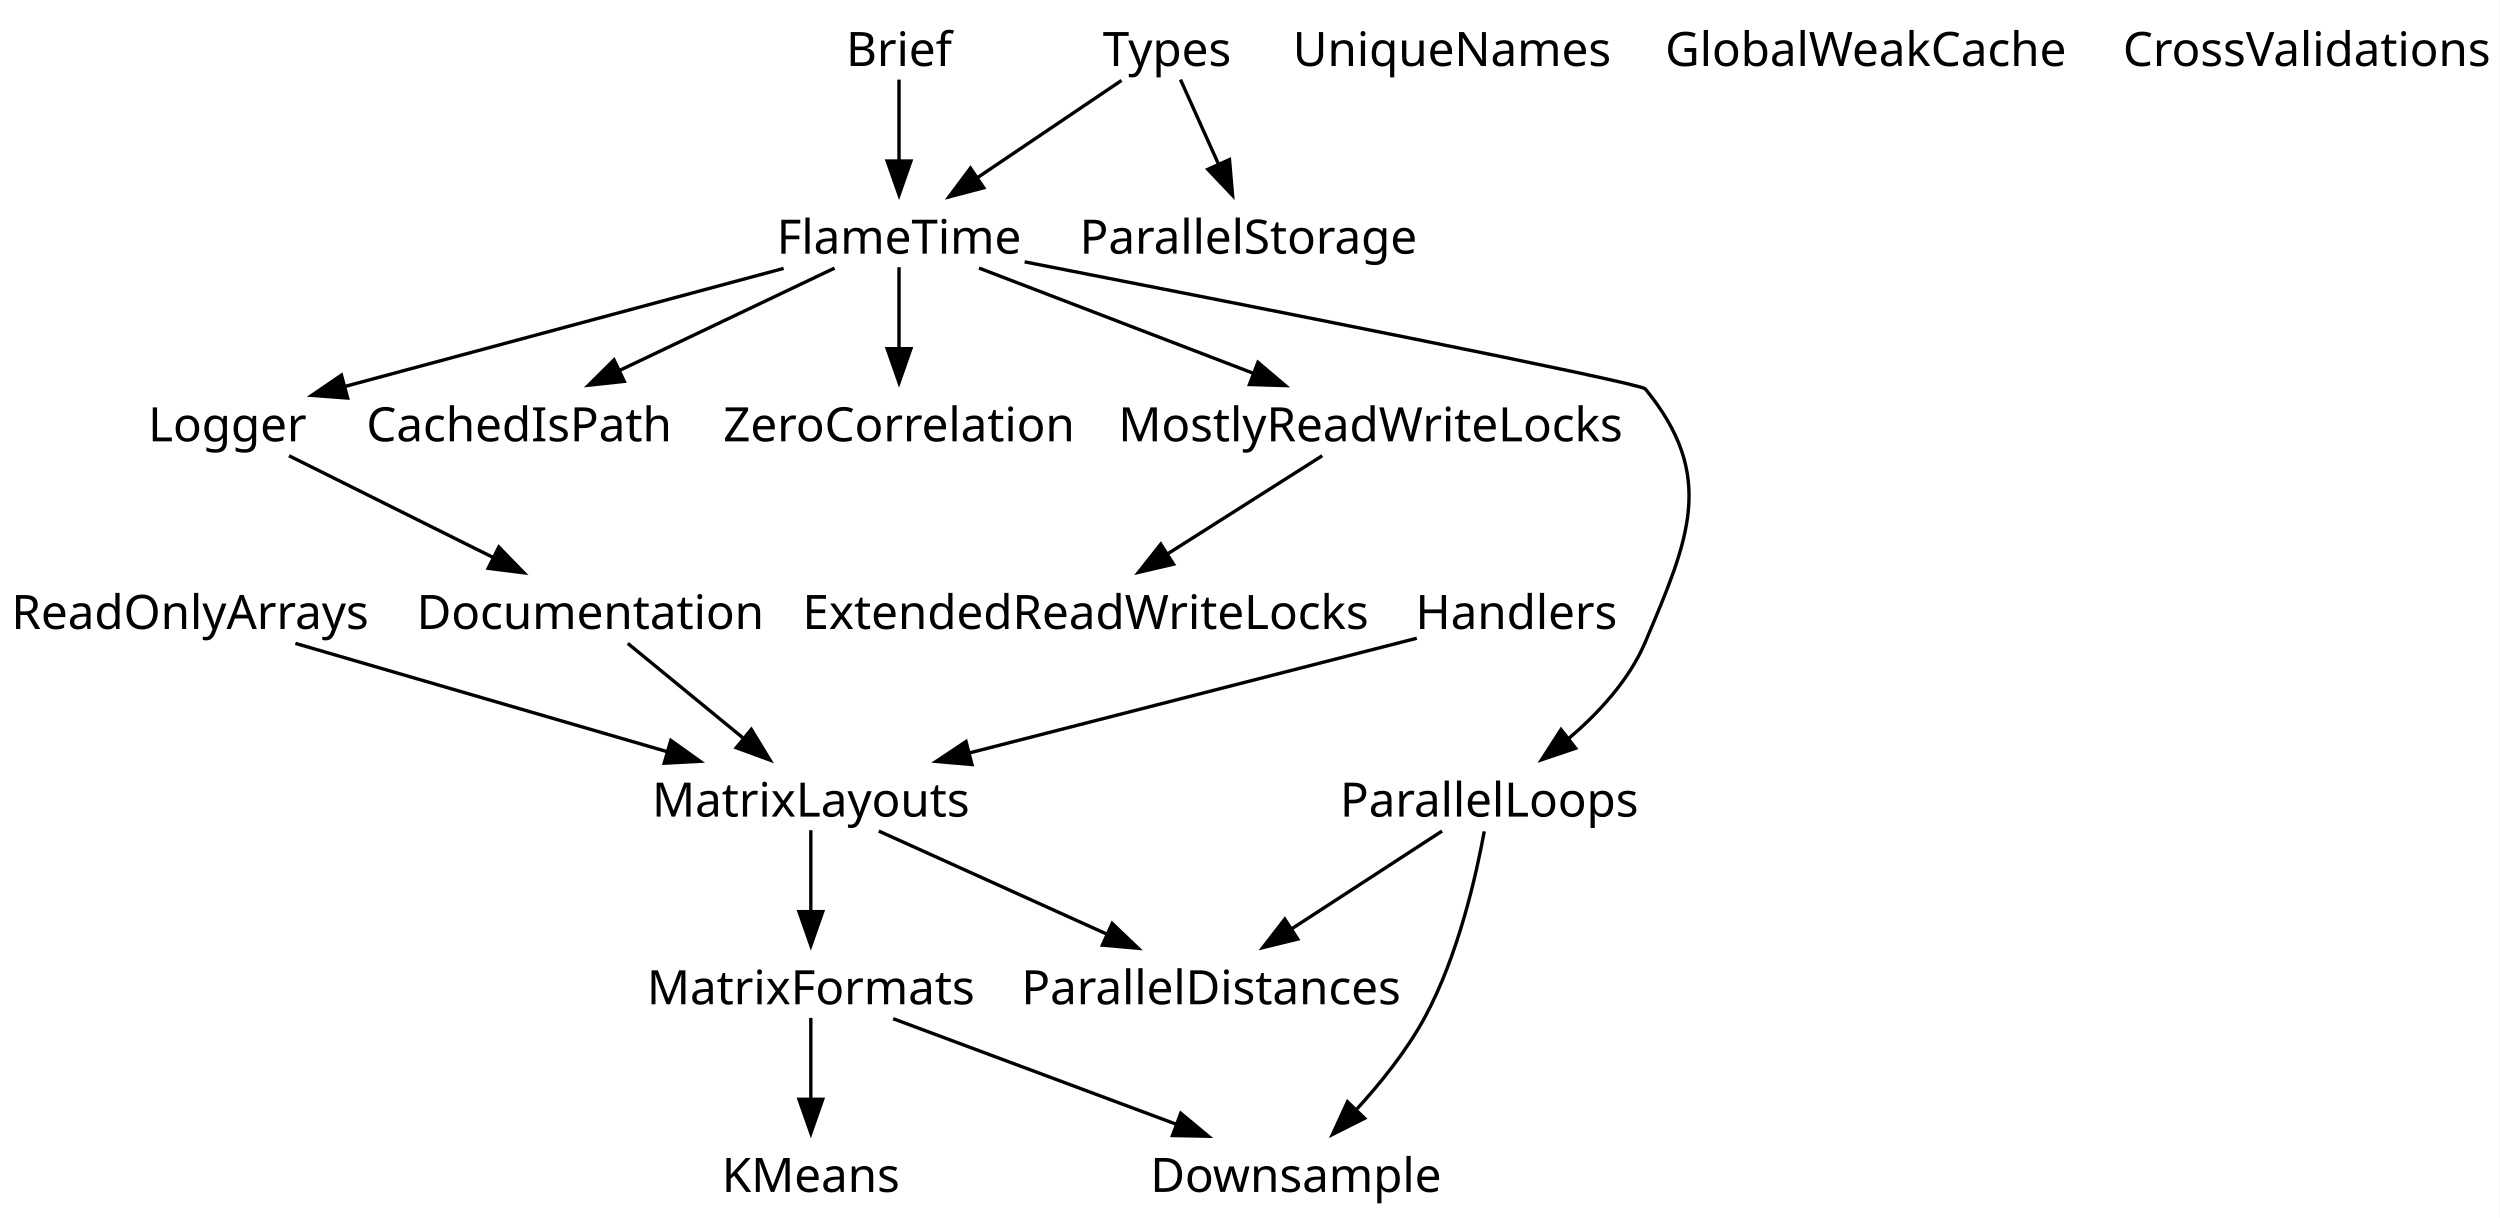
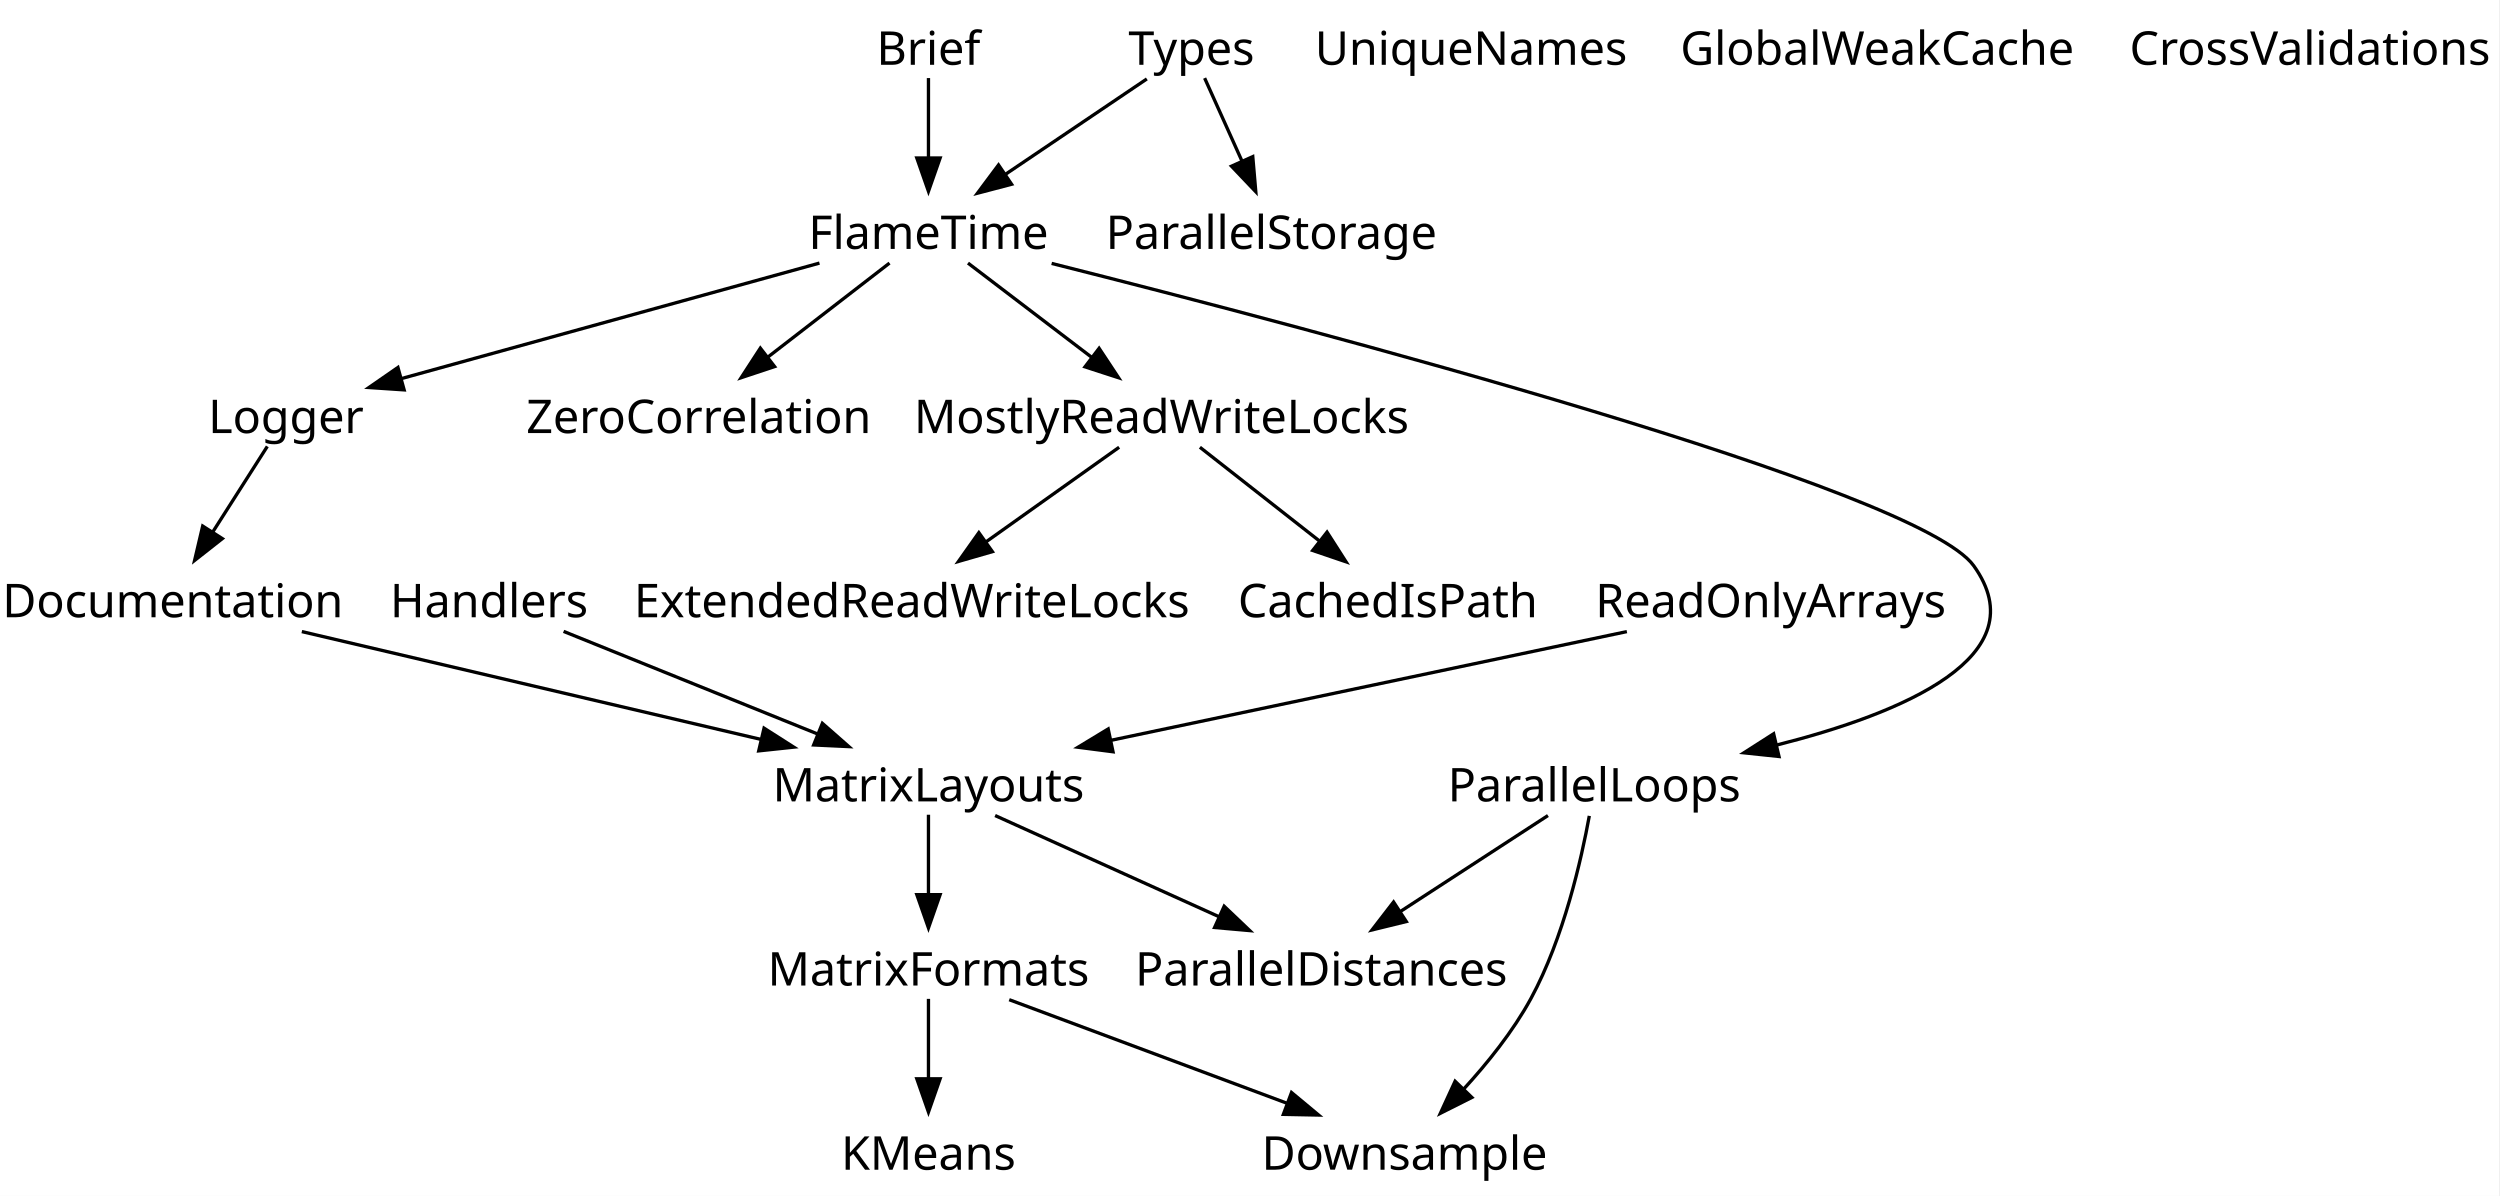
- <svg xmlns="http://www.w3.org/2000/svg" xmlns:xlink="http://www.w3.org/1999/xlink" width="737pt" height="359pt" viewBox="0.00 0.00 737.00 359.00">
+ <svg xmlns="http://www.w3.org/2000/svg" xmlns:xlink="http://www.w3.org/1999/xlink" width="751pt" height="359pt" viewBox="0.00 0.00 751.00 359.00">
  <g id="graph0" class="graph" transform="scale(1 1) rotate(0) translate(4 355.24)">
-     <polygon fill="white" stroke="none" points="-4,4 -4,-355.24 732.82,-355.24 732.82,4 -4,4" />
+     <polygon fill="white" stroke="none" points="-4,4 -4,-355.24 746.69,-355.24 746.69,4 -4,4" />
    <g id="node1" class="node">
      <g id="a_node1">
        <a xlink:href="../extended_read_write_locks.html" xlink:title="ExtendedReadWriteLocks" target="_top">
-           <polygon fill="none" stroke="white" points="396.19,-185.28 235.87,-185.28 235.87,-165.96 396.19,-165.96 396.19,-185.28" />
-           <text xml:space="preserve" text-anchor="middle" x="316.03" y="-169.82" font-family="Sans-Serif" font-size="14.00">ExtendedReadWriteLocks</text>
+           <polygon fill="none" stroke="white" points="350.07,-185.28 189.75,-185.28 189.75,-165.96 350.07,-165.96 350.07,-185.28" />
+           <text xml:space="preserve" text-anchor="middle" x="269.91" y="-169.82" font-family="Sans-Serif" font-size="14.00">ExtendedReadWriteLocks</text>
        </a>
      </g>
    </g>
    <g id="node2" class="node">
      <g id="a_node2">
        <a xlink:href="../mostly_read_write_locks.html" xlink:title="MostlyReadWriteLocks" target="_top">
-           <polygon fill="none" stroke="white" points="471.57,-240.6 328.5,-240.6 328.5,-221.28 471.57,-221.28 471.57,-240.6" />
-           <text xml:space="preserve" text-anchor="middle" x="400.03" y="-225.14" font-family="Sans-Serif" font-size="14.00">MostlyReadWriteLocks</text>
+           <polygon fill="none" stroke="white" points="416.44,-240.6 273.38,-240.6 273.38,-221.28 416.44,-221.28 416.44,-240.6" />
+           <text xml:space="preserve" text-anchor="middle" x="344.91" y="-225.14" font-family="Sans-Serif" font-size="14.00">MostlyReadWriteLocks</text>
        </a>
      </g>
    </g>
    <g id="edge1" class="edge">
-       <path fill="none" stroke="black" d="M385.79,-220.89C373.24,-212.93 354.7,-201.16 339.89,-191.76" />
-       <polygon fill="black" stroke="black" points="341.95,-188.92 331.63,-186.52 338.2,-194.83 341.95,-188.92" />
+       <path fill="none" stroke="black" d="M332.19,-220.89C321.2,-213.08 305.07,-201.61 291.98,-192.31" />
+       <polygon fill="black" stroke="black" points="294.11,-189.53 283.93,-186.59 290.05,-195.23 294.11,-189.53" />
+     </g>
+     <g id="node4" class="node">
+       <g id="a_node4">
+         <a xlink:href="../cached_ispath.html" xlink:title="CachedIsPath" target="_top">
+           <polygon fill="none" stroke="white" points="457.44,-185.28 368.38,-185.28 368.38,-165.96 457.44,-165.96 457.44,-185.28" />
+           <text xml:space="preserve" text-anchor="middle" x="412.91" y="-169.82" font-family="Sans-Serif" font-size="14.00">CachedIsPath</text>
+         </a>
+       </g>
+     </g>
+     <g id="edge3" class="edge">
+       <path fill="none" stroke="black" d="M356.45,-220.89C366.37,-213.11 380.92,-201.7 392.77,-192.41" />
+       <polygon fill="black" stroke="black" points="394.64,-195.39 400.35,-186.47 390.33,-189.88 394.64,-195.39" />
    </g>
    <g id="node3" class="node">
      <g id="a_node3">
        <a xlink:href="../flame_time.html" xlink:title="FlameTime" target="_top">
-           <polygon fill="none" stroke="white" points="297.69,-295.92 224.37,-295.92 224.37,-276.6 297.69,-276.6 297.69,-295.92" />
-           <text xml:space="preserve" text-anchor="middle" x="261.03" y="-280.46" font-family="Sans-Serif" font-size="14.00">FlameTime</text>
+           <polygon fill="none" stroke="white" points="311.57,-295.92 238.25,-295.92 238.25,-276.6 311.57,-276.6 311.57,-295.92" />
+           <text xml:space="preserve" text-anchor="middle" x="274.91" y="-280.46" font-family="Sans-Serif" font-size="14.00">FlameTime</text>
        </a>
      </g>
    </g>
    <g id="edge2" class="edge">
-       <path fill="none" stroke="black" d="M284.61,-276.21C306.88,-267.67 340.53,-254.77 365.76,-245.09" />
-       <polygon fill="black" stroke="black" points="366.84,-248.42 374.93,-241.57 364.34,-241.89 366.84,-248.42" />
-     </g>
-     <g id="node4" class="node">
-       <g id="a_node4">
-         <a xlink:href="../cached_ispath.html" xlink:title="CachedIsPath" target="_top">
-           <polygon fill="none" stroke="white" points="193.57,-240.6 104.5,-240.6 104.5,-221.28 193.57,-221.28 193.57,-240.6" />
-           <text xml:space="preserve" text-anchor="middle" x="149.03" y="-225.14" font-family="Sans-Serif" font-size="14.00">CachedIsPath</text>
-         </a>
-       </g>
-     </g>
-     <g id="edge3" class="edge">
-       <path fill="none" stroke="black" d="M242.04,-276.21C224.58,-267.9 198.44,-255.46 178.31,-245.88" />
-       <polygon fill="black" stroke="black" points="180.03,-242.82 169.49,-241.68 177.02,-249.14 180.03,-242.82" />
+       <path fill="none" stroke="black" d="M286.78,-276.21C297,-268.43 311.98,-257.02 324.17,-247.73" />
+       <polygon fill="black" stroke="black" points="326.17,-250.61 332.01,-241.77 321.93,-245.04 326.17,-250.61" />
    </g>
    <g id="node7" class="node">
      <g id="a_node7">
        <a xlink:href="../zero_correlation.html" xlink:title="ZeroCorrelation" target="_top">
-           <polygon fill="none" stroke="white" points="310.07,-240.6 212,-240.6 212,-221.28 310.07,-221.28 310.07,-240.6" />
-           <text xml:space="preserve" text-anchor="middle" x="261.03" y="-225.14" font-family="Sans-Serif" font-size="14.00">ZeroCorrelation</text>
+           <polygon fill="none" stroke="white" points="254.94,-240.6 156.87,-240.6 156.87,-221.28 254.94,-221.28 254.94,-240.6" />
+           <text xml:space="preserve" text-anchor="middle" x="205.91" y="-225.14" font-family="Sans-Serif" font-size="14.00">ZeroCorrelation</text>
        </a>
      </g>
    </g>
    <g id="edge4" class="edge">
-       <path fill="none" stroke="black" d="M261.03,-276.46C261.03,-269.86 261.03,-260.56 261.03,-252.17" />
-       <polygon fill="black" stroke="black" points="264.54,-252.45 261.04,-242.45 257.54,-252.45 264.54,-252.45" />
+       <path fill="none" stroke="black" d="M263.21,-276.21C253.13,-268.43 238.37,-257.02 226.35,-247.73" />
+       <polygon fill="black" stroke="black" points="228.69,-245.12 218.64,-241.78 224.41,-250.66 228.69,-245.12" />
    </g>
    <g id="node14" class="node">
      <g id="a_node14">
        <a xlink:href="../parallel_loops.html" xlink:title="ParallelLoops" target="_top">
-           <polygon fill="none" stroke="white" points="478.07,-129.96 392,-129.96 392,-110.64 478.07,-110.64 478.07,-129.96" />
-           <text xml:space="preserve" text-anchor="middle" x="435.03" y="-114.5" font-family="Sans-Serif" font-size="14.00">ParallelLoops</text>
+           <polygon fill="none" stroke="white" points="517.94,-129.96 431.88,-129.96 431.88,-110.64 517.94,-110.64 517.94,-129.96" />
+           <text xml:space="preserve" text-anchor="middle" x="474.91" y="-114.5" font-family="Sans-Serif" font-size="14.00">ParallelLoops</text>
        </a>
      </g>
    </g>
    <g id="edge7" class="edge">
-       <path fill="none" stroke="black" d="M298.06,-278.05C360.36,-265.88 479.58,-242.38 481.03,-240.6 502.03,-214.92 493.96,-196.51 481.03,-165.96 476.27,-154.7 467.13,-144.88 458.24,-137.34" />
-       <polygon fill="black" stroke="black" points="460.49,-134.66 450.46,-131.27 456.19,-140.18 460.49,-134.66" />
+       <path fill="none" stroke="black" d="M311.91,-276.11C391.33,-256.12 572.31,-208.44 588.91,-185.28 608.4,-158.08 567.62,-140.99 529.54,-131.38" />
+       <polygon fill="black" stroke="black" points="530.41,-127.99 519.87,-129.1 528.8,-134.81 530.41,-127.99" />
    </g>
    <g id="node17" class="node">
      <g id="a_node17">
        <a xlink:href="../logger.html" xlink:title="Logger" target="_top">
-           <polygon fill="none" stroke="white" points="86.19,-240.6 39.88,-240.6 39.88,-221.28 86.19,-221.28 86.19,-240.6" />
-           <text xml:space="preserve" text-anchor="middle" x="63.03" y="-225.14" font-family="Sans-Serif" font-size="14.00">Logger</text>
+           <polygon fill="none" stroke="white" points="105.07,-240.6 58.75,-240.6 58.75,-221.28 105.07,-221.28 105.07,-240.6" />
+           <text xml:space="preserve" text-anchor="middle" x="81.91" y="-225.14" font-family="Sans-Serif" font-size="14.00">Logger</text>
        </a>
      </g>
    </g>
    <g id="edge11" class="edge">
-       <path fill="none" stroke="black" d="M227.01,-276.12C195.75,-267.72 147.83,-254.84 97.55,-241.28" />
-       <polygon fill="black" stroke="black" points="98.48,-237.9 87.91,-238.68 96.66,-244.66 98.48,-237.9" />
+       <path fill="none" stroke="black" d="M242.17,-276.21C207.14,-266.54 151.81,-251.25 116.2,-241.41" />
+       <polygon fill="black" stroke="black" points="117.4,-238.12 106.83,-238.83 115.54,-244.86 117.4,-238.12" />
    </g>
    <g id="node5" class="node">
      <g id="a_node5">
        <a xlink:href="../read_only_arrays.html" xlink:title="ReadOnlyArrays" target="_top">
-           <polygon fill="none" stroke="white" points="104.07,-185.28 0,-185.28 0,-165.96 104.07,-165.96 104.07,-185.28" />
-           <text xml:space="preserve" text-anchor="middle" x="52.03" y="-169.82" font-family="Sans-Serif" font-size="14.00">ReadOnlyArrays</text>
+           <polygon fill="none" stroke="white" points="579.94,-185.28 475.88,-185.28 475.88,-165.96 579.94,-165.96 579.94,-185.28" />
+           <text xml:space="preserve" text-anchor="middle" x="527.91" y="-169.82" font-family="Sans-Serif" font-size="14.00">ReadOnlyArrays</text>
        </a>
      </g>
    </g>
    <g id="node12" class="node">
      <g id="a_node12">
        <a xlink:href="../matrix_layouts.html" xlink:title="MatrixLayouts" target="_top">
-           <polygon fill="none" stroke="white" points="279.57,-129.96 190.5,-129.96 190.5,-110.64 279.57,-110.64 279.57,-129.96" />
-           <text xml:space="preserve" text-anchor="middle" x="235.03" y="-114.5" font-family="Sans-Serif" font-size="14.00">MatrixLayouts</text>
+           <polygon fill="none" stroke="white" points="319.44,-129.96 230.37,-129.96 230.37,-110.64 319.44,-110.64 319.44,-129.96" />
+           <text xml:space="preserve" text-anchor="middle" x="274.91" y="-114.5" font-family="Sans-Serif" font-size="14.00">MatrixLayouts</text>
        </a>
      </g>
    </g>
    <g id="edge15" class="edge">
-       <path fill="none" stroke="black" d="M83.08,-165.57C113.31,-156.77 159.49,-143.31 193,-133.55" />
-       <polygon fill="black" stroke="black" points="193.76,-136.97 202.39,-130.81 191.81,-130.25 193.76,-136.97" />
+       <path fill="none" stroke="black" d="M484.71,-165.51C441.81,-156.47 375.91,-142.59 329.44,-132.79" />
+       <polygon fill="black" stroke="black" points="330.35,-129.41 319.84,-130.77 328.9,-136.26 330.35,-129.41" />
    </g>
    <g id="node6" class="node">
      <g id="a_node6">
        <a xlink:href="../unique_names.html" xlink:title="UniqueNames" target="_top">
-           <polygon fill="none" stroke="white" points="469.32,-351.24 378.75,-351.24 378.75,-331.92 469.32,-331.92 469.32,-351.24" />
-           <text xml:space="preserve" text-anchor="middle" x="424.03" y="-335.78" font-family="Sans-Serif" font-size="14.00">UniqueNames</text>
+           <polygon fill="none" stroke="white" points="483.19,-351.24 392.62,-351.24 392.62,-331.92 483.19,-331.92 483.19,-351.24" />
+           <text xml:space="preserve" text-anchor="middle" x="437.91" y="-335.78" font-family="Sans-Serif" font-size="14.00">UniqueNames</text>
        </a>
      </g>
    </g>
    <g id="node8" class="node">
      <g id="a_node8">
        <a xlink:href="../global_weak_cache.html" xlink:title="GlobalWeakCache" target="_top">
-           <polygon fill="none" stroke="white" points="604.82,-351.24 487.25,-351.24 487.25,-331.92 604.82,-331.92 604.82,-351.24" />
-           <text xml:space="preserve" text-anchor="middle" x="546.03" y="-335.78" font-family="Sans-Serif" font-size="14.00">GlobalWeakCache</text>
+           <polygon fill="none" stroke="white" points="618.69,-351.24 501.12,-351.24 501.12,-331.92 618.69,-331.92 618.69,-351.24" />
+           <text xml:space="preserve" text-anchor="middle" x="559.91" y="-335.78" font-family="Sans-Serif" font-size="14.00">GlobalWeakCache</text>
        </a>
      </g>
    </g>
    <g id="node9" class="node">
      <g id="a_node9">
        <a xlink:href="../parallel_storage.html" xlink:title="ParallelStorage" target="_top">
-           <polygon fill="none" stroke="white" points="412.32,-295.92 315.75,-295.92 315.75,-276.6 412.32,-276.6 412.32,-295.92" />
-           <text xml:space="preserve" text-anchor="middle" x="364.03" y="-280.46" font-family="Sans-Serif" font-size="14.00">ParallelStorage</text>
+           <polygon fill="none" stroke="white" points="426.19,-295.92 329.62,-295.92 329.62,-276.6 426.19,-276.6 426.19,-295.92" />
+           <text xml:space="preserve" text-anchor="middle" x="377.91" y="-280.46" font-family="Sans-Serif" font-size="14.00">ParallelStorage</text>
        </a>
      </g>
    </g>
    <g id="node10" class="node">
      <g id="a_node10">
        <a xlink:href="../types.html" xlink:title="Types" target="_top">
-           <polygon fill="none" stroke="white" points="360.57,-351.24 319.5,-351.24 319.5,-331.92 360.57,-331.92 360.57,-351.24" />
-           <text xml:space="preserve" text-anchor="middle" x="340.03" y="-335.78" font-family="Sans-Serif" font-size="14.00">Types</text>
-         </a>
-       </g>
-     </g>
-     <g id="edge14" class="edge">
-       <path fill="none" stroke="black" d="M326.63,-331.53C314.94,-323.65 297.73,-312.03 283.87,-302.68" />
-       <polygon fill="black" stroke="black" points="286,-299.89 275.76,-297.2 282.09,-305.69 286,-299.89" />
+           <polygon fill="none" stroke="white" points="374.44,-351.24 333.37,-351.24 333.37,-331.92 374.44,-331.92 374.44,-351.24" />
+           <text xml:space="preserve" text-anchor="middle" x="353.91" y="-335.78" font-family="Sans-Serif" font-size="14.00">Types</text>
+         </a>
+       </g>
+     </g>
+     <g id="edge13" class="edge">
+       <path fill="none" stroke="black" d="M340.51,-331.53C328.82,-323.65 311.61,-312.03 297.75,-302.68" />
+       <polygon fill="black" stroke="black" points="299.88,-299.89 289.63,-297.2 295.96,-305.69 299.88,-299.89" />
    </g>
    <g id="edge5" class="edge">
-       <path fill="none" stroke="black" d="M344,-331.78C347.07,-324.95 351.45,-315.23 355.32,-306.61" />
-       <polygon fill="black" stroke="black" points="358.45,-308.19 359.36,-297.64 352.07,-305.32 358.45,-308.19" />
+       <path fill="none" stroke="black" d="M357.87,-331.78C360.95,-324.95 365.32,-315.23 369.2,-306.61" />
+       <polygon fill="black" stroke="black" points="372.33,-308.19 373.24,-297.64 365.94,-305.32 372.33,-308.19" />
    </g>
    <g id="node11" class="node">
      <g id="a_node11">
        <a xlink:href="../matrix_formats.html" xlink:title="MatrixFormats" target="_top">
-           <polygon fill="none" stroke="white" points="281.07,-74.64 189,-74.64 189,-55.32 281.07,-55.32 281.07,-74.64" />
-           <text xml:space="preserve" text-anchor="middle" x="235.03" y="-59.18" font-family="Sans-Serif" font-size="14.00">MatrixFormats</text>
+           <polygon fill="none" stroke="white" points="320.94,-74.64 228.87,-74.64 228.87,-55.32 320.94,-55.32 320.94,-74.64" />
+           <text xml:space="preserve" text-anchor="middle" x="274.91" y="-59.18" font-family="Sans-Serif" font-size="14.00">MatrixFormats</text>
        </a>
      </g>
    </g>
    <g id="node16" class="node">
      <g id="a_node16">
        <a xlink:href="../kmeans.html" xlink:title="KMeans" target="_top">
-           <polygon fill="none" stroke="white" points="262.32,-19.32 207.75,-19.32 207.75,0 262.32,0 262.32,-19.32" />
-           <text xml:space="preserve" text-anchor="middle" x="235.03" y="-3.86" font-family="Sans-Serif" font-size="14.00">KMeans</text>
+           <polygon fill="none" stroke="white" points="302.19,-19.32 247.62,-19.32 247.62,0 302.19,0 302.19,-19.32" />
+           <text xml:space="preserve" text-anchor="middle" x="274.91" y="-3.86" font-family="Sans-Serif" font-size="14.00">KMeans</text>
        </a>
      </g>
    </g>
    <g id="edge10" class="edge">
-       <path fill="none" stroke="black" d="M235.03,-55.18C235.03,-48.58 235.03,-39.28 235.03,-30.89" />
-       <polygon fill="black" stroke="black" points="238.54,-31.17 235.04,-21.17 231.54,-31.17 238.54,-31.17" />
+       <path fill="none" stroke="black" d="M274.91,-55.18C274.91,-48.58 274.91,-39.28 274.91,-30.89" />
+       <polygon fill="black" stroke="black" points="278.41,-31.17 274.91,-21.17 271.41,-31.17 278.41,-31.17" />
    </g>
    <g id="node21" class="node">
      <g id="a_node21">
        <a xlink:href="../downsample.html" xlink:title="Downsample" target="_top">
-           <polygon fill="none" stroke="white" points="419.57,-19.32 336.5,-19.32 336.5,0 419.57,0 419.57,-19.32" />
-           <text xml:space="preserve" text-anchor="middle" x="378.03" y="-3.86" font-family="Sans-Serif" font-size="14.00">Downsample</text>
-         </a>
-       </g>
-     </g>
-     <g id="edge19" class="edge">
-       <path fill="none" stroke="black" d="M259.29,-54.93C282.3,-46.36 317.13,-33.37 343.12,-23.68" />
-       <polygon fill="black" stroke="black" points="344.09,-27.05 352.24,-20.28 341.65,-20.49 344.09,-27.05" />
+           <polygon fill="none" stroke="white" points="459.44,-19.32 376.38,-19.32 376.38,0 459.44,0 459.44,-19.32" />
+           <text xml:space="preserve" text-anchor="middle" x="417.91" y="-3.86" font-family="Sans-Serif" font-size="14.00">Downsample</text>
+         </a>
+       </g>
+     </g>
+     <g id="edge18" class="edge">
+       <path fill="none" stroke="black" d="M299.17,-54.93C322.18,-46.36 357,-33.37 382.99,-23.68" />
+       <polygon fill="black" stroke="black" points="383.97,-27.05 392.11,-20.28 381.52,-20.49 383.97,-27.05" />
    </g>
    <g id="edge6" class="edge">
-       <path fill="none" stroke="black" d="M235.03,-110.5C235.03,-103.9 235.03,-94.6 235.03,-86.21" />
-       <polygon fill="black" stroke="black" points="238.54,-86.49 235.04,-76.49 231.54,-86.49 238.54,-86.49" />
+       <path fill="none" stroke="black" d="M274.91,-110.5C274.91,-103.9 274.91,-94.6 274.91,-86.21" />
+       <polygon fill="black" stroke="black" points="278.41,-86.49 274.91,-76.49 271.41,-86.49 278.41,-86.49" />
    </g>
    <g id="node15" class="node">
      <g id="a_node15">
        <a xlink:href="../parallel_distances.html" xlink:title="ParallelDistances" target="_top">
-           <polygon fill="none" stroke="white" points="407.32,-74.64 298.75,-74.64 298.75,-55.32 407.32,-55.32 407.32,-74.64" />
-           <text xml:space="preserve" text-anchor="middle" x="353.03" y="-59.18" font-family="Sans-Serif" font-size="14.00">ParallelDistances</text>
+           <polygon fill="none" stroke="white" points="447.19,-74.64 338.62,-74.64 338.62,-55.32 447.19,-55.32 447.19,-74.64" />
+           <text xml:space="preserve" text-anchor="middle" x="392.91" y="-59.18" font-family="Sans-Serif" font-size="14.00">ParallelDistances</text>
        </a>
      </g>
    </g>
    <g id="edge9" class="edge">
-       <path fill="none" stroke="black" d="M255.05,-110.25C273.53,-101.91 301.24,-89.38 322.48,-79.78" />
-       <polygon fill="black" stroke="black" points="323.87,-83 331.54,-75.69 320.99,-76.62 323.87,-83" />
+       <path fill="none" stroke="black" d="M294.93,-110.25C313.4,-101.91 341.12,-89.38 362.36,-79.78" />
+       <polygon fill="black" stroke="black" points="363.74,-83 371.42,-75.69 360.86,-76.62 363.74,-83" />
    </g>
    <g id="node13" class="node">
      <g id="a_node13">
        <a xlink:href="../cross_validations.html" xlink:title="CrossValidations" target="_top">
-           <polygon fill="none" stroke="white" points="728.82,-351.24 623.25,-351.24 623.25,-331.92 728.82,-331.92 728.82,-351.24" />
-           <text xml:space="preserve" text-anchor="middle" x="676.03" y="-335.78" font-family="Sans-Serif" font-size="14.00">CrossValidations</text>
+           <polygon fill="none" stroke="white" points="742.69,-351.24 637.12,-351.24 637.12,-331.92 742.69,-331.92 742.69,-351.24" />
+           <text xml:space="preserve" text-anchor="middle" x="689.91" y="-335.78" font-family="Sans-Serif" font-size="14.00">CrossValidations</text>
        </a>
      </g>
    </g>
    <g id="edge8" class="edge">
-       <path fill="none" stroke="black" d="M421.12,-110.25C408.87,-102.29 390.78,-90.52 376.32,-81.12" />
-       <polygon fill="black" stroke="black" points="378.57,-78.41 368.28,-75.89 374.76,-84.28 378.57,-78.41" />
-     </g>
-     <g id="edge18" class="edge">
-       <path fill="none" stroke="black" d="M433.56,-110.15C431.21,-97.3 425.87,-73.45 416.03,-55.32 410.66,-45.41 402.83,-35.73 395.67,-27.92" />
-       <polygon fill="black" stroke="black" points="398.28,-25.57 388.82,-20.81 393.24,-30.43 398.28,-25.57" />
+       <path fill="none" stroke="black" d="M461,-110.25C448.75,-102.29 430.66,-90.52 416.2,-81.12" />
+       <polygon fill="black" stroke="black" points="418.45,-78.41 408.16,-75.89 414.63,-84.28 418.45,-78.41" />
+     </g>
+     <g id="edge19" class="edge">
+       <path fill="none" stroke="black" d="M473.43,-110.15C471.09,-97.3 465.74,-73.45 455.91,-55.32 450.54,-45.41 442.71,-35.73 435.55,-27.92" />
+       <polygon fill="black" stroke="black" points="438.15,-25.57 428.69,-20.81 433.11,-30.43 438.15,-25.57" />
    </g>
    <g id="node20" class="node">
      <g id="a_node20">
        <a xlink:href="../documentation.html" xlink:title="Documentation" target="_top">
-           <polygon fill="none" stroke="white" points="217.94,-185.28 122.12,-185.28 122.12,-165.96 217.94,-165.96 217.94,-185.28" />
-           <text xml:space="preserve" text-anchor="middle" x="170.03" y="-169.82" font-family="Sans-Serif" font-size="14.00">Documentation</text>
+           <polygon fill="none" stroke="white" points="95.82,-185.28 0,-185.28 0,-165.96 95.82,-165.96 95.82,-185.28" />
+           <text xml:space="preserve" text-anchor="middle" x="47.91" y="-169.82" font-family="Sans-Serif" font-size="14.00">Documentation</text>
        </a>
      </g>
    </g>
    <g id="edge12" class="edge">
-       <path fill="none" stroke="black" d="M81.19,-220.89C97.71,-212.66 122.38,-200.37 141.53,-190.82" />
-       <polygon fill="black" stroke="black" points="143.05,-193.98 150.44,-186.38 139.93,-187.71 143.05,-193.98" />
+       <path fill="none" stroke="black" d="M76.3,-221.14C71.79,-214.08 65.32,-203.93 59.7,-195.1" />
+       <polygon fill="black" stroke="black" points="62.79,-193.44 54.46,-186.89 56.89,-197.21 62.79,-193.44" />
    </g>
    <g id="node18" class="node">
      <g id="a_node18">
        <a xlink:href="../brief.html" xlink:title="Brief" target="_top">
-           <polygon fill="none" stroke="white" points="277.07,-351.24 245,-351.24 245,-331.92 277.07,-331.92 277.07,-351.24" />
-           <text xml:space="preserve" text-anchor="middle" x="261.03" y="-335.78" font-family="Sans-Serif" font-size="14.00">Brief</text>
-         </a>
-       </g>
-     </g>
-     <g id="edge13" class="edge">
-       <path fill="none" stroke="black" d="M261.03,-331.78C261.03,-325.18 261.03,-315.88 261.03,-307.49" />
-       <polygon fill="black" stroke="black" points="264.54,-307.77 261.04,-297.77 257.54,-307.77 264.54,-307.77" />
+           <polygon fill="none" stroke="white" points="290.94,-351.24 258.87,-351.24 258.87,-331.92 290.94,-331.92 290.94,-351.24" />
+           <text xml:space="preserve" text-anchor="middle" x="274.91" y="-335.78" font-family="Sans-Serif" font-size="14.00">Brief</text>
+         </a>
+       </g>
+     </g>
+     <g id="edge14" class="edge">
+       <path fill="none" stroke="black" d="M274.91,-331.78C274.91,-325.18 274.91,-315.88 274.91,-307.49" />
+       <polygon fill="black" stroke="black" points="278.41,-307.77 274.91,-297.77 271.41,-307.77 278.41,-307.77" />
    </g>
    <g id="node19" class="node">
      <g id="a_node19">
        <a xlink:href="../handlers.html" xlink:title="Handlers" target="_top">
-           <polygon fill="none" stroke="white" points="472.19,-185.28 413.87,-185.28 413.87,-165.96 472.19,-165.96 472.19,-185.28" />
-           <text xml:space="preserve" text-anchor="middle" x="443.03" y="-169.82" font-family="Sans-Serif" font-size="14.00">Handlers</text>
+           <polygon fill="none" stroke="white" points="172.07,-185.28 113.75,-185.28 113.75,-165.96 172.07,-165.96 172.07,-185.28" />
+           <text xml:space="preserve" text-anchor="middle" x="142.91" y="-169.82" font-family="Sans-Serif" font-size="14.00">Handlers</text>
        </a>
      </g>
    </g>
    <g id="edge16" class="edge">
-       <path fill="none" stroke="black" d="M413.67,-167.09C379.28,-158.28 321.87,-143.56 281.43,-133.19" />
-       <polygon fill="black" stroke="black" points="282.53,-129.86 271.98,-130.77 280.79,-136.64 282.53,-129.86" />
+       <path fill="none" stroke="black" d="M165.3,-165.57C186.35,-157.07 218.11,-144.24 242.03,-134.58" />
+       <polygon fill="black" stroke="black" points="243.04,-137.95 251,-130.96 240.42,-131.46 243.04,-137.95" />
    </g>
    <g id="edge17" class="edge">
-       <path fill="none" stroke="black" d="M181.06,-165.57C190.46,-157.87 204.18,-146.61 215.44,-137.37" />
-       <polygon fill="black" stroke="black" points="217.49,-140.22 223,-131.17 213.05,-134.81 217.49,-140.22" />
+       <path fill="none" stroke="black" d="M86.67,-165.51C124.84,-156.55 183.29,-142.82 224.93,-133.04" />
+       <polygon fill="black" stroke="black" points="225.52,-136.5 234.45,-130.8 223.92,-129.68 225.52,-136.5" />
    </g>
  </g>
</svg>
